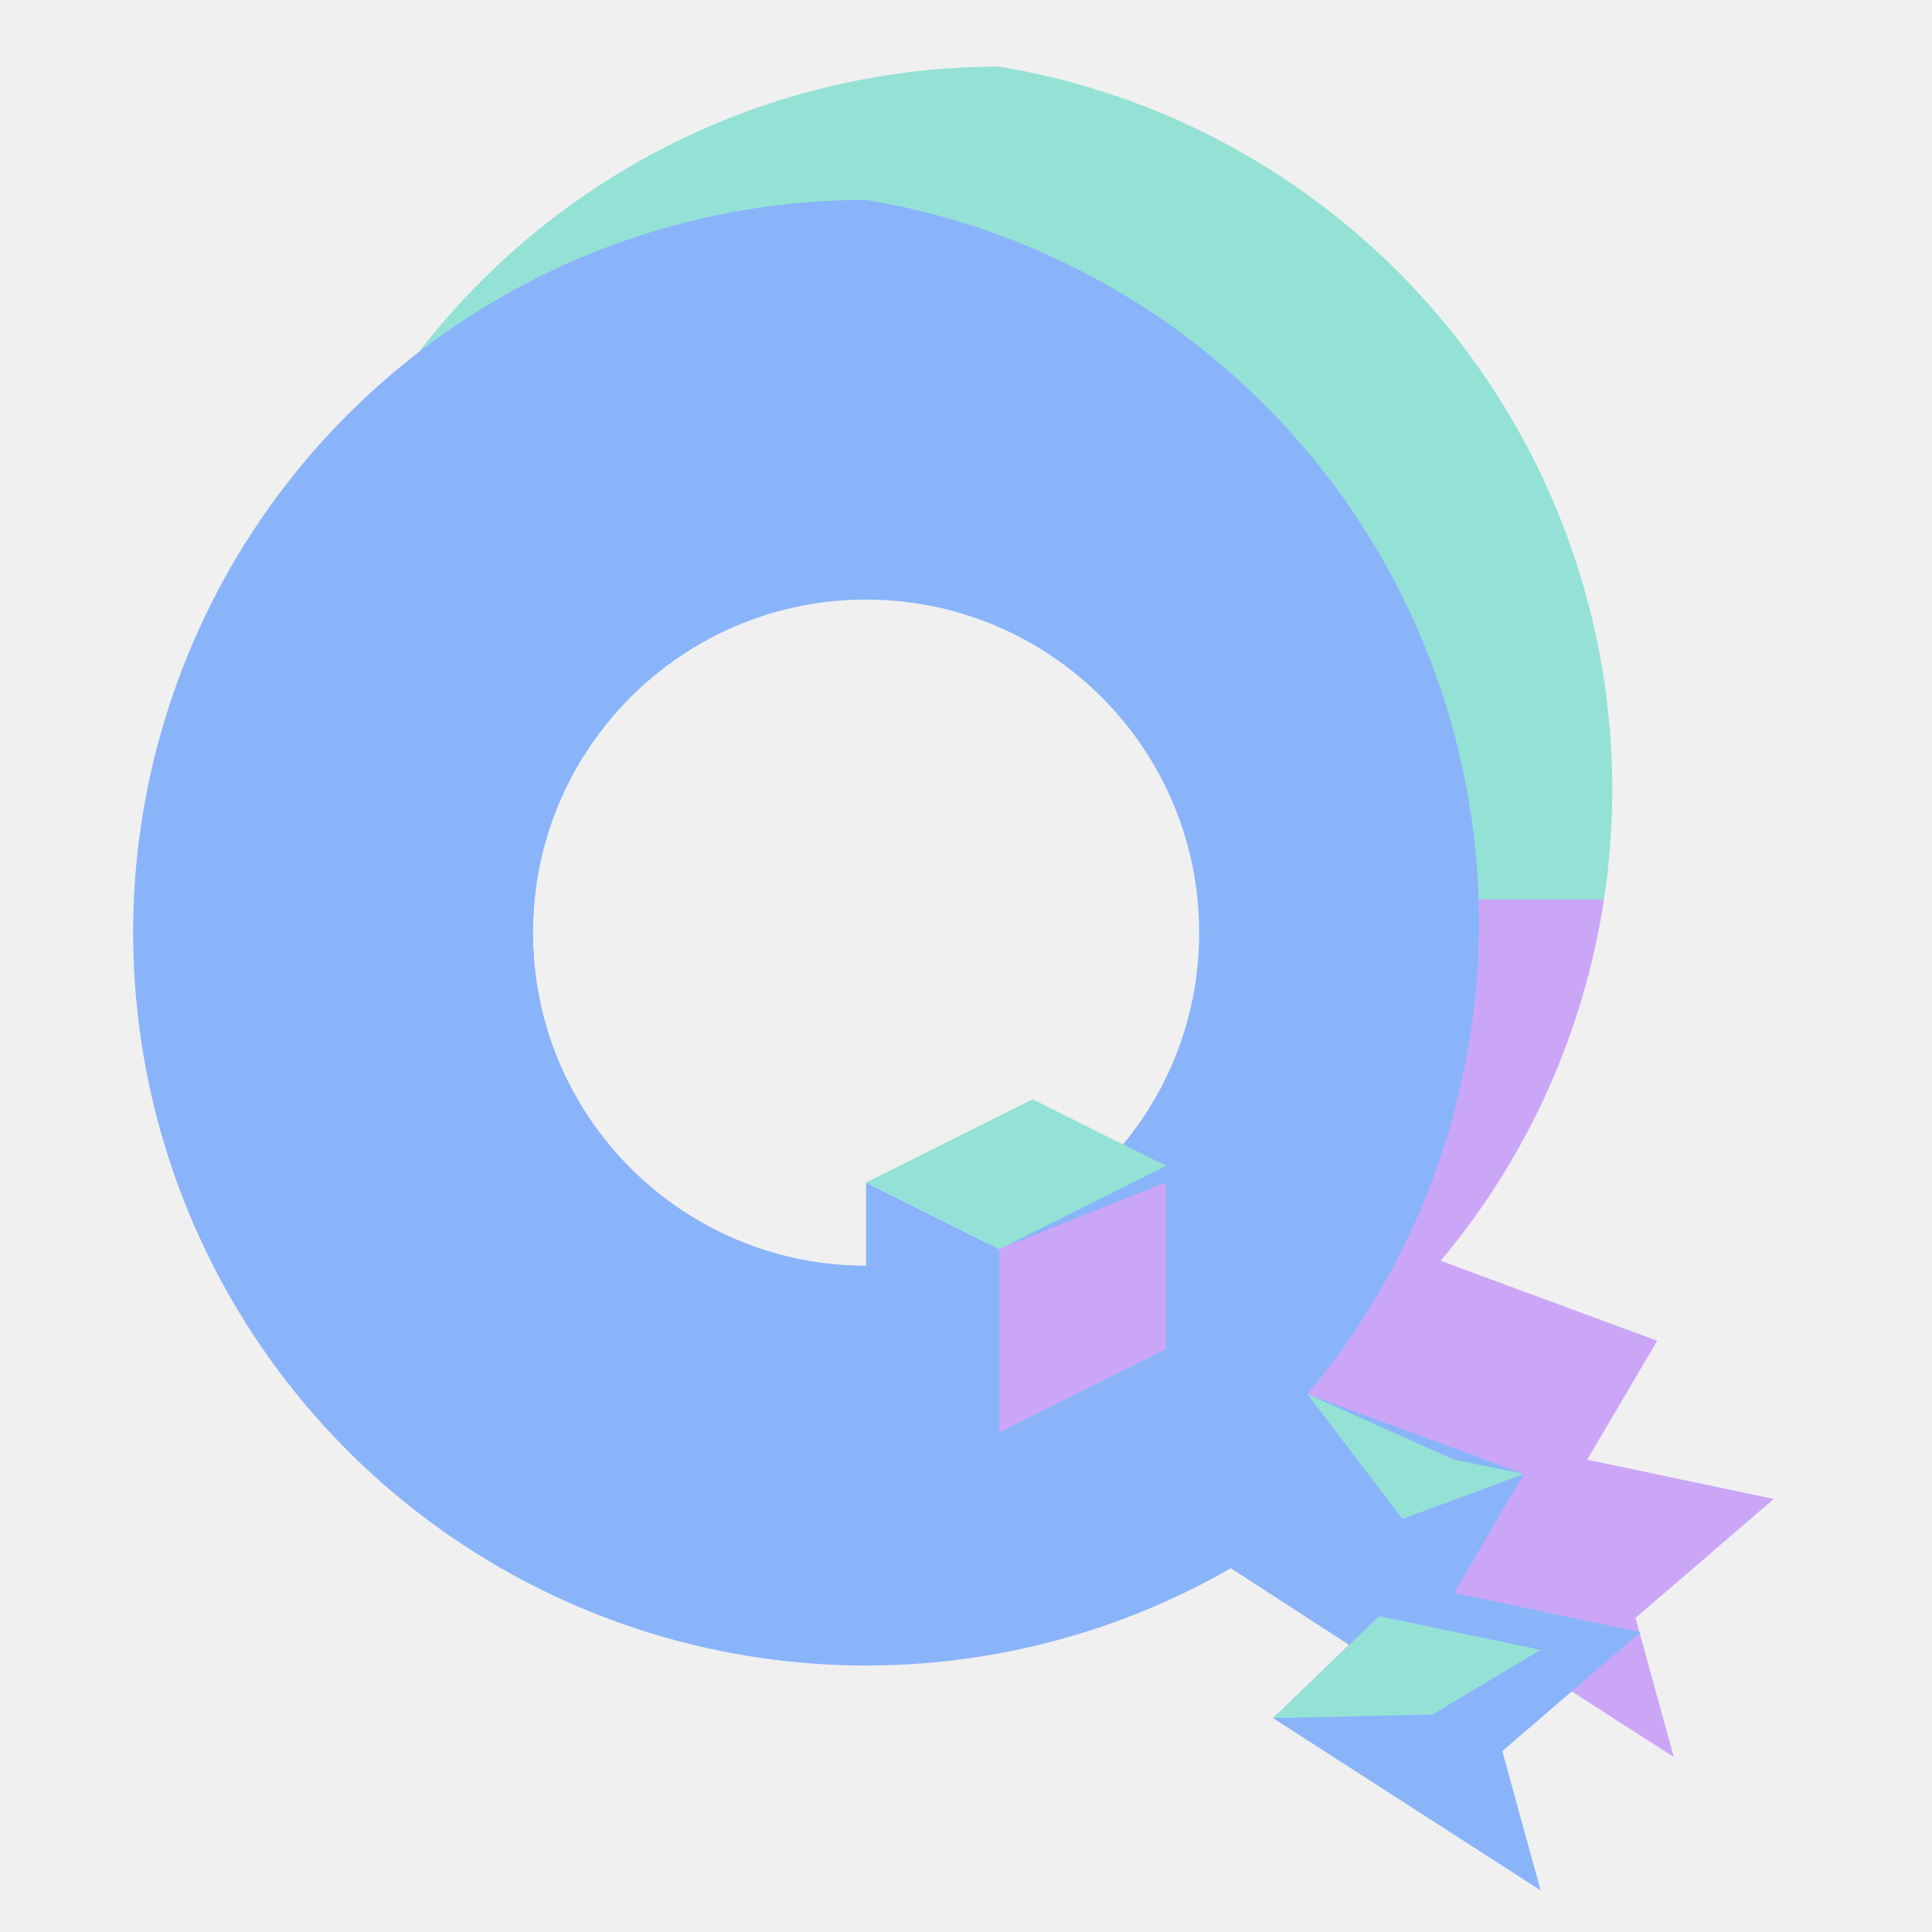
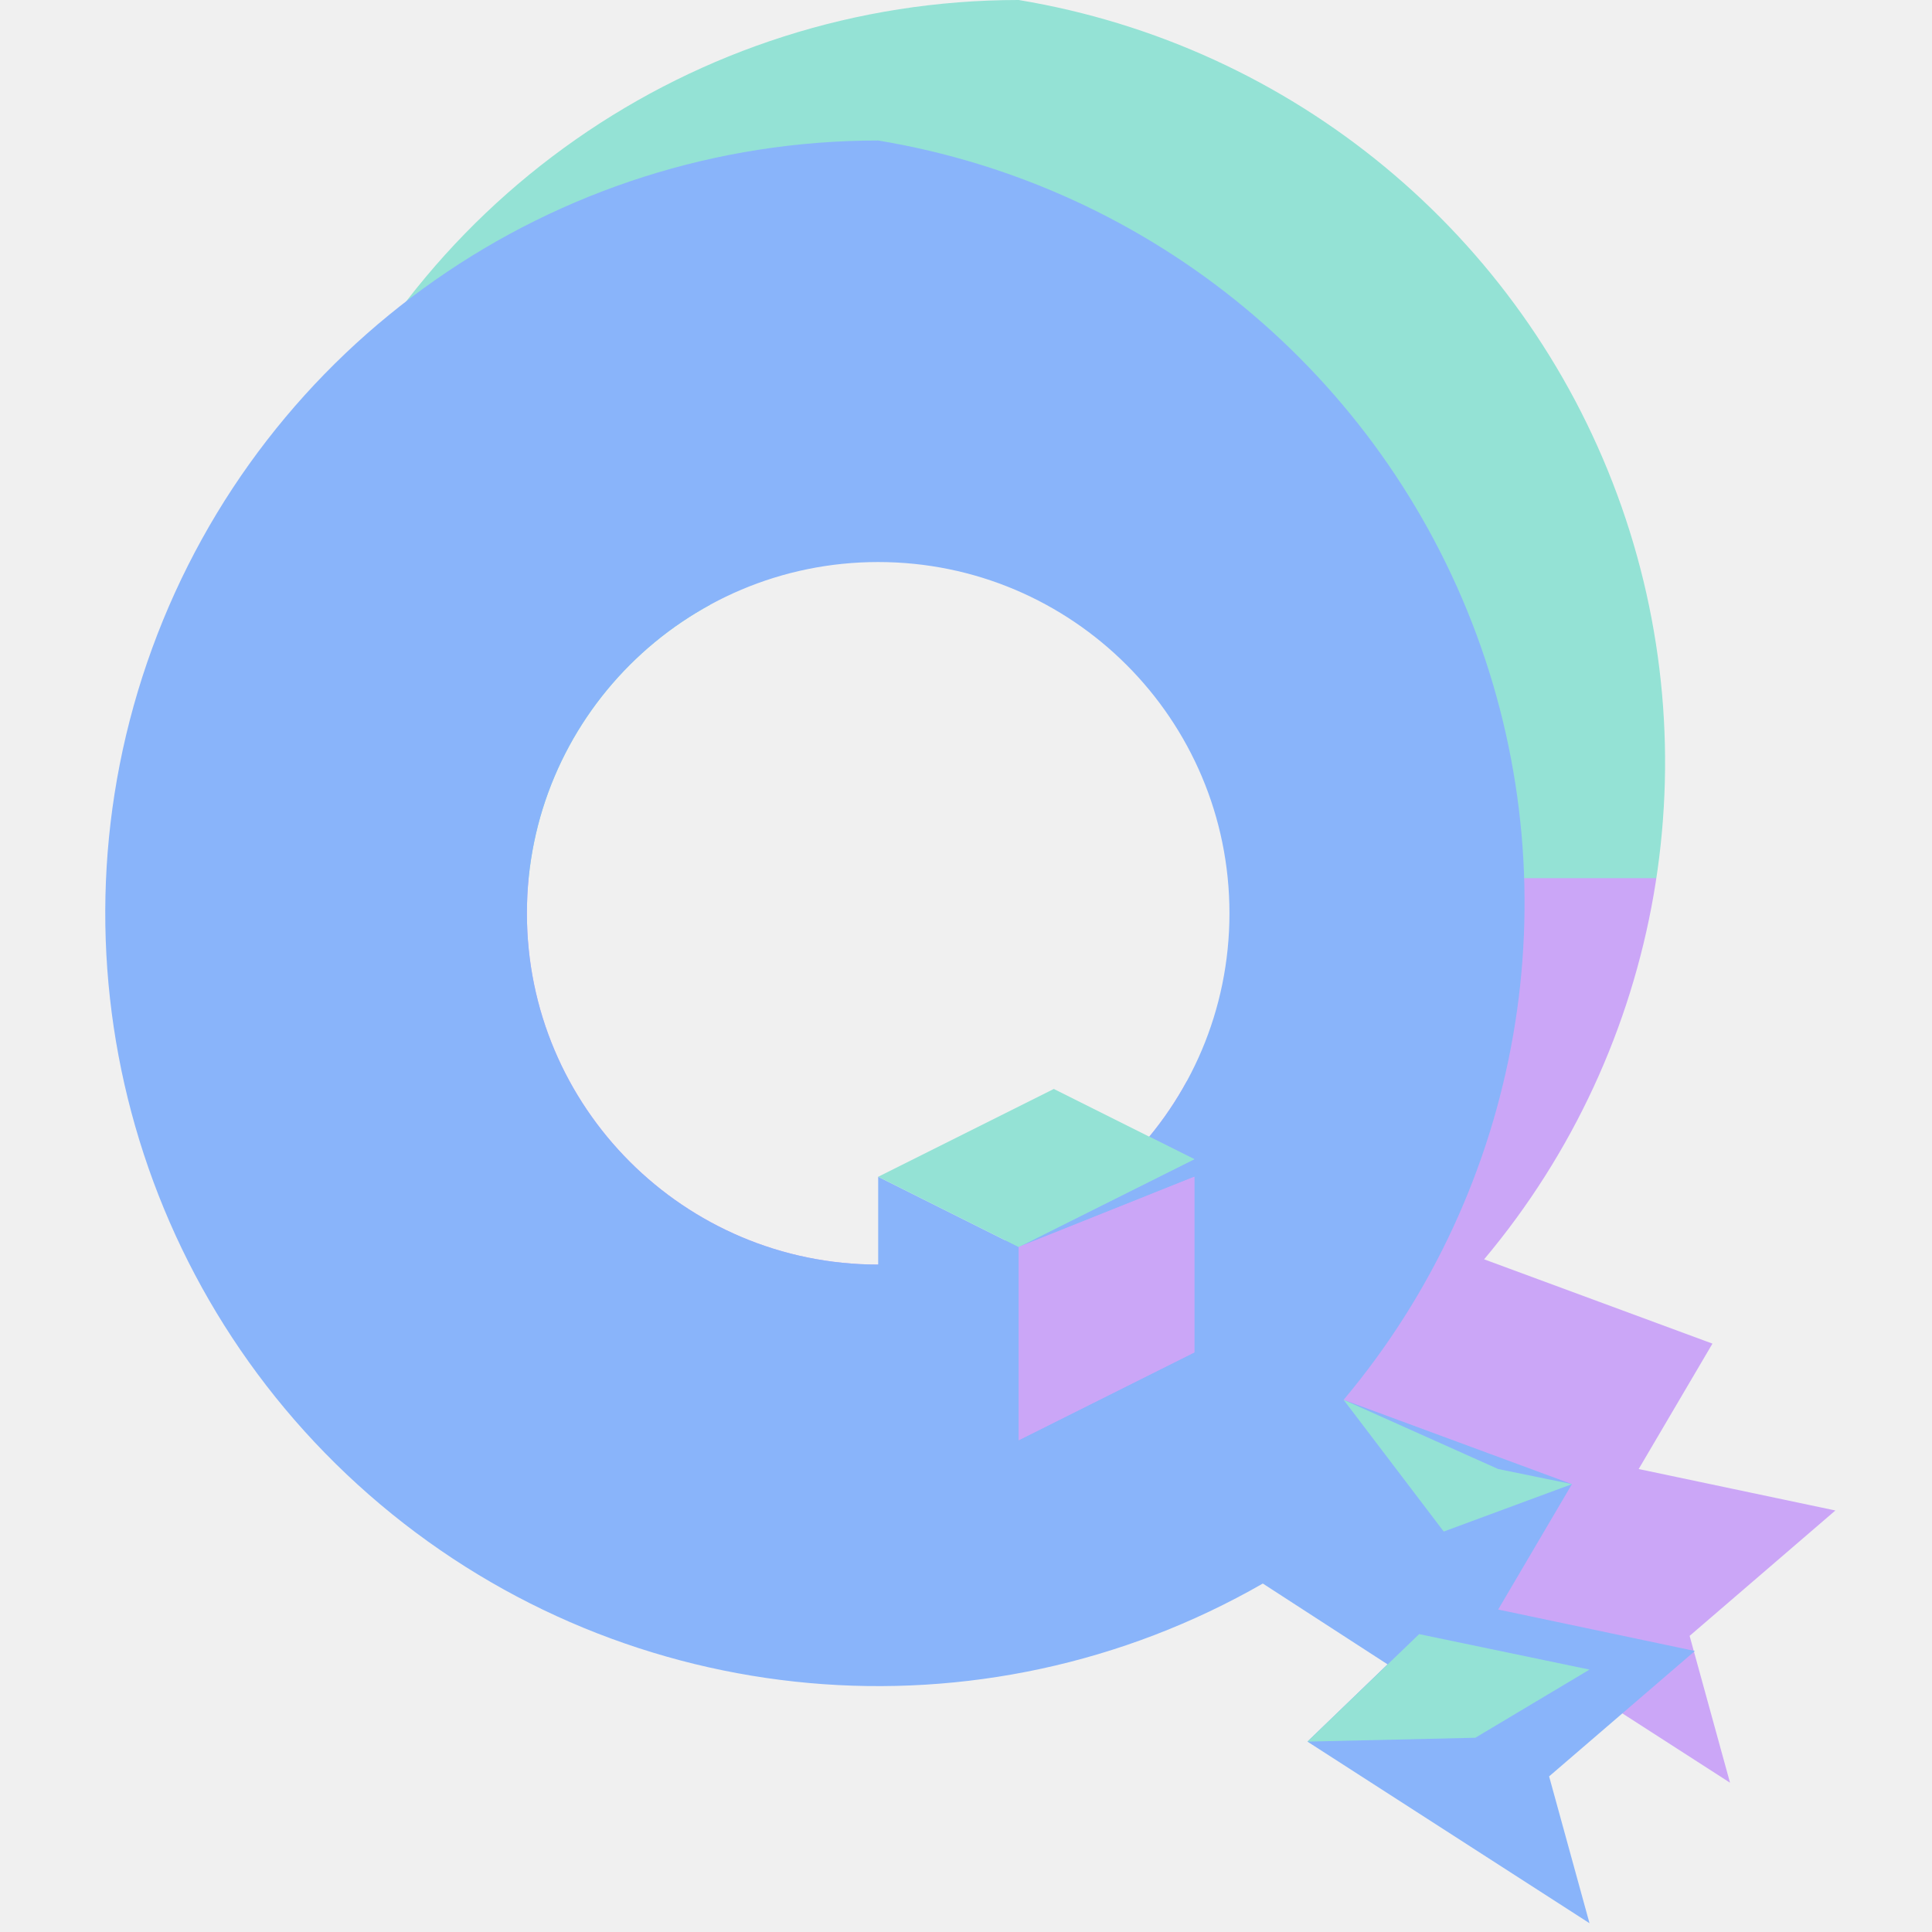
- <svg xmlns="http://www.w3.org/2000/svg" viewBox="1 -1 58 58" role="img" aria-label="qmb">
+ <svg xmlns="http://www.w3.org/2000/svg" viewBox="2 1 55 55" role="img" aria-label="qmb">
  <defs>
    <path id="q-silhouette" d="M27 5a22 22 0 1 0 10.95 41.08l3.55 2.3-2.28 2.2 8.03 5.17-1.15-4.18 4.15-3.57-5.6-1.18 2.1-3.57-6.5-2.4A22 22 0 0 0 27 5Zm0 12a10 10 0 1 1 0 20 10 10 0 0 1 0-20Z" fill-rule="evenodd" />
    <mask id="depth-mask" maskUnits="userSpaceOnUse" x="0" y="0" width="64" height="64">
      <rect width="64" height="64" fill="black" />
      <use href="#q-silhouette" transform="translate(4 -4)" fill="white" />
      <circle cx="27" cy="27" r="10" fill="black" />
    </mask>
    <clipPath id="front-clip">
      <use href="#q-silhouette" />
    </clipPath>
  </defs>
  <g mask="url(#depth-mask)">
    <rect width="64" height="64" fill="#CBA6F7" />
    <path d="M0 0H64V26H0Z" fill="#94E2D5" />
  </g>
  <use href="#q-silhouette" fill="#89B4FA" />
  <g clip-path="url(#front-clip)">
    <path d="M27 34.5 32 32l4 2-5 2.5Z" fill="#94E2D5" />
    <path d="m31 36.5 5-2v5l-5 2.5Z" fill="#CBA6F7" />
  </g>
  <path d="M27 34.5 31 36.5V42l-4-2Z" fill="#89B4FA" />
  <path d="M27 34.5 32 32l4 2-5 2.5Z" fill="#94E2D5" />
  <path d="m31 36.5 5-2v5l-5 2.5Z" fill="#CBA6F7" />
  <path d="m40.25 40.85 4.4 1.97 2.1.43-3.65 1.35Z" fill="#94E2D5" />
  <path d="m39.22 50.58 3.18-3.06 4.85 1.01-3.25 1.94Z" fill="#94E2D5" />
</svg>
